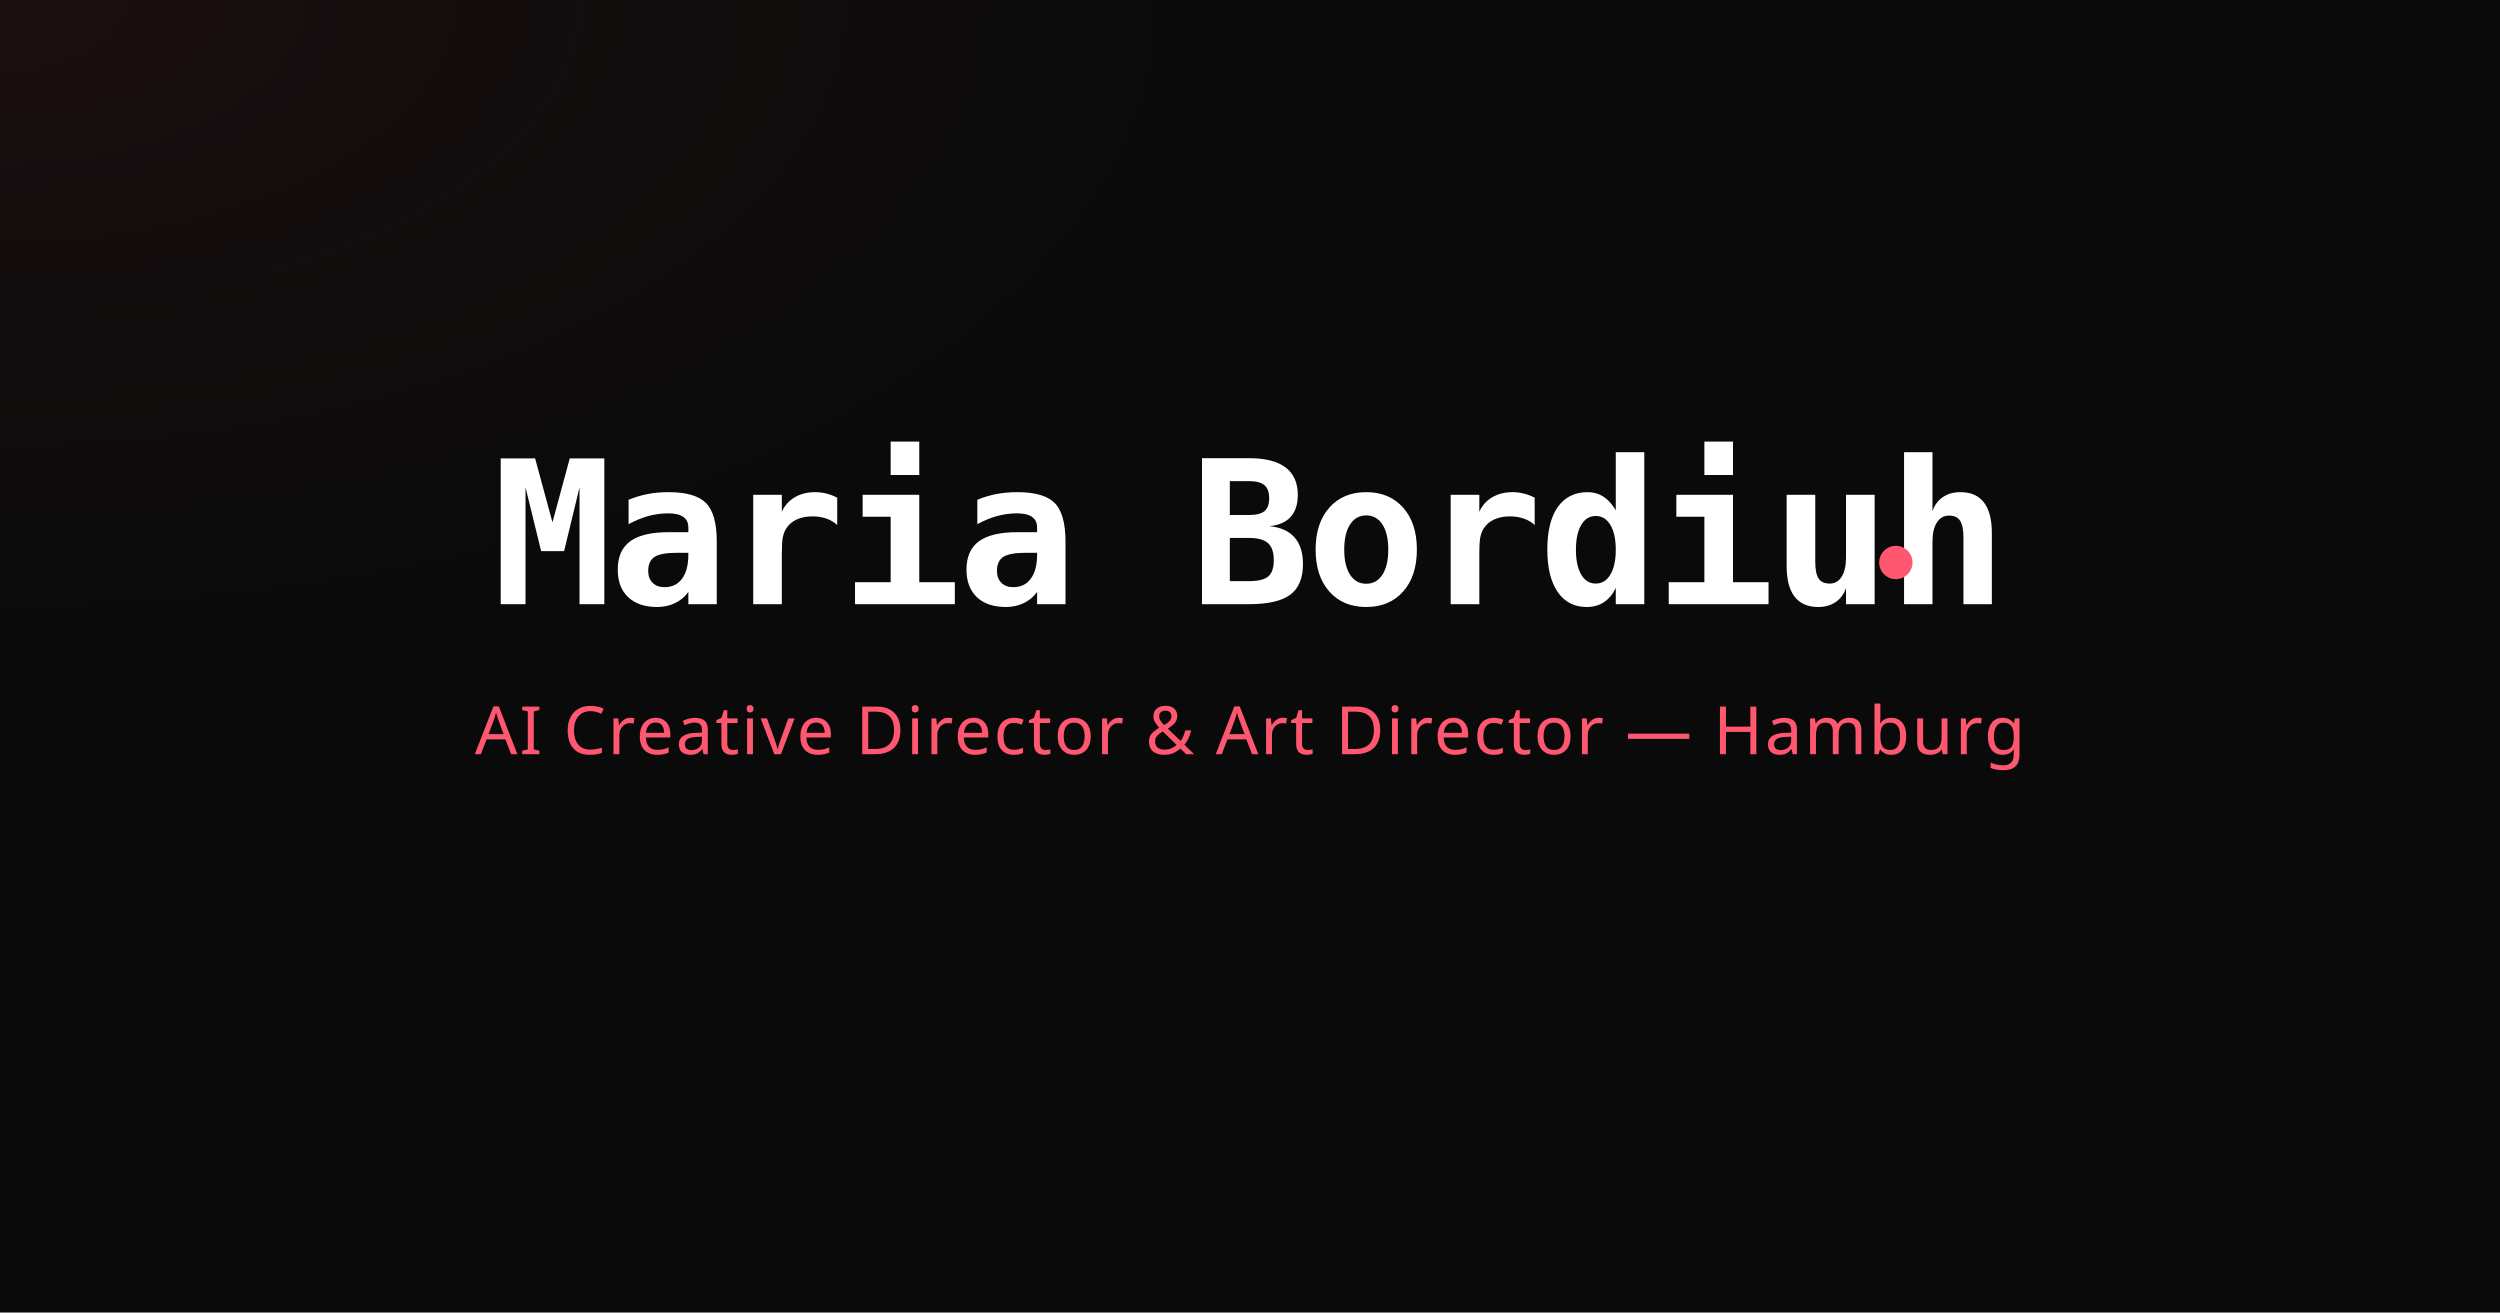
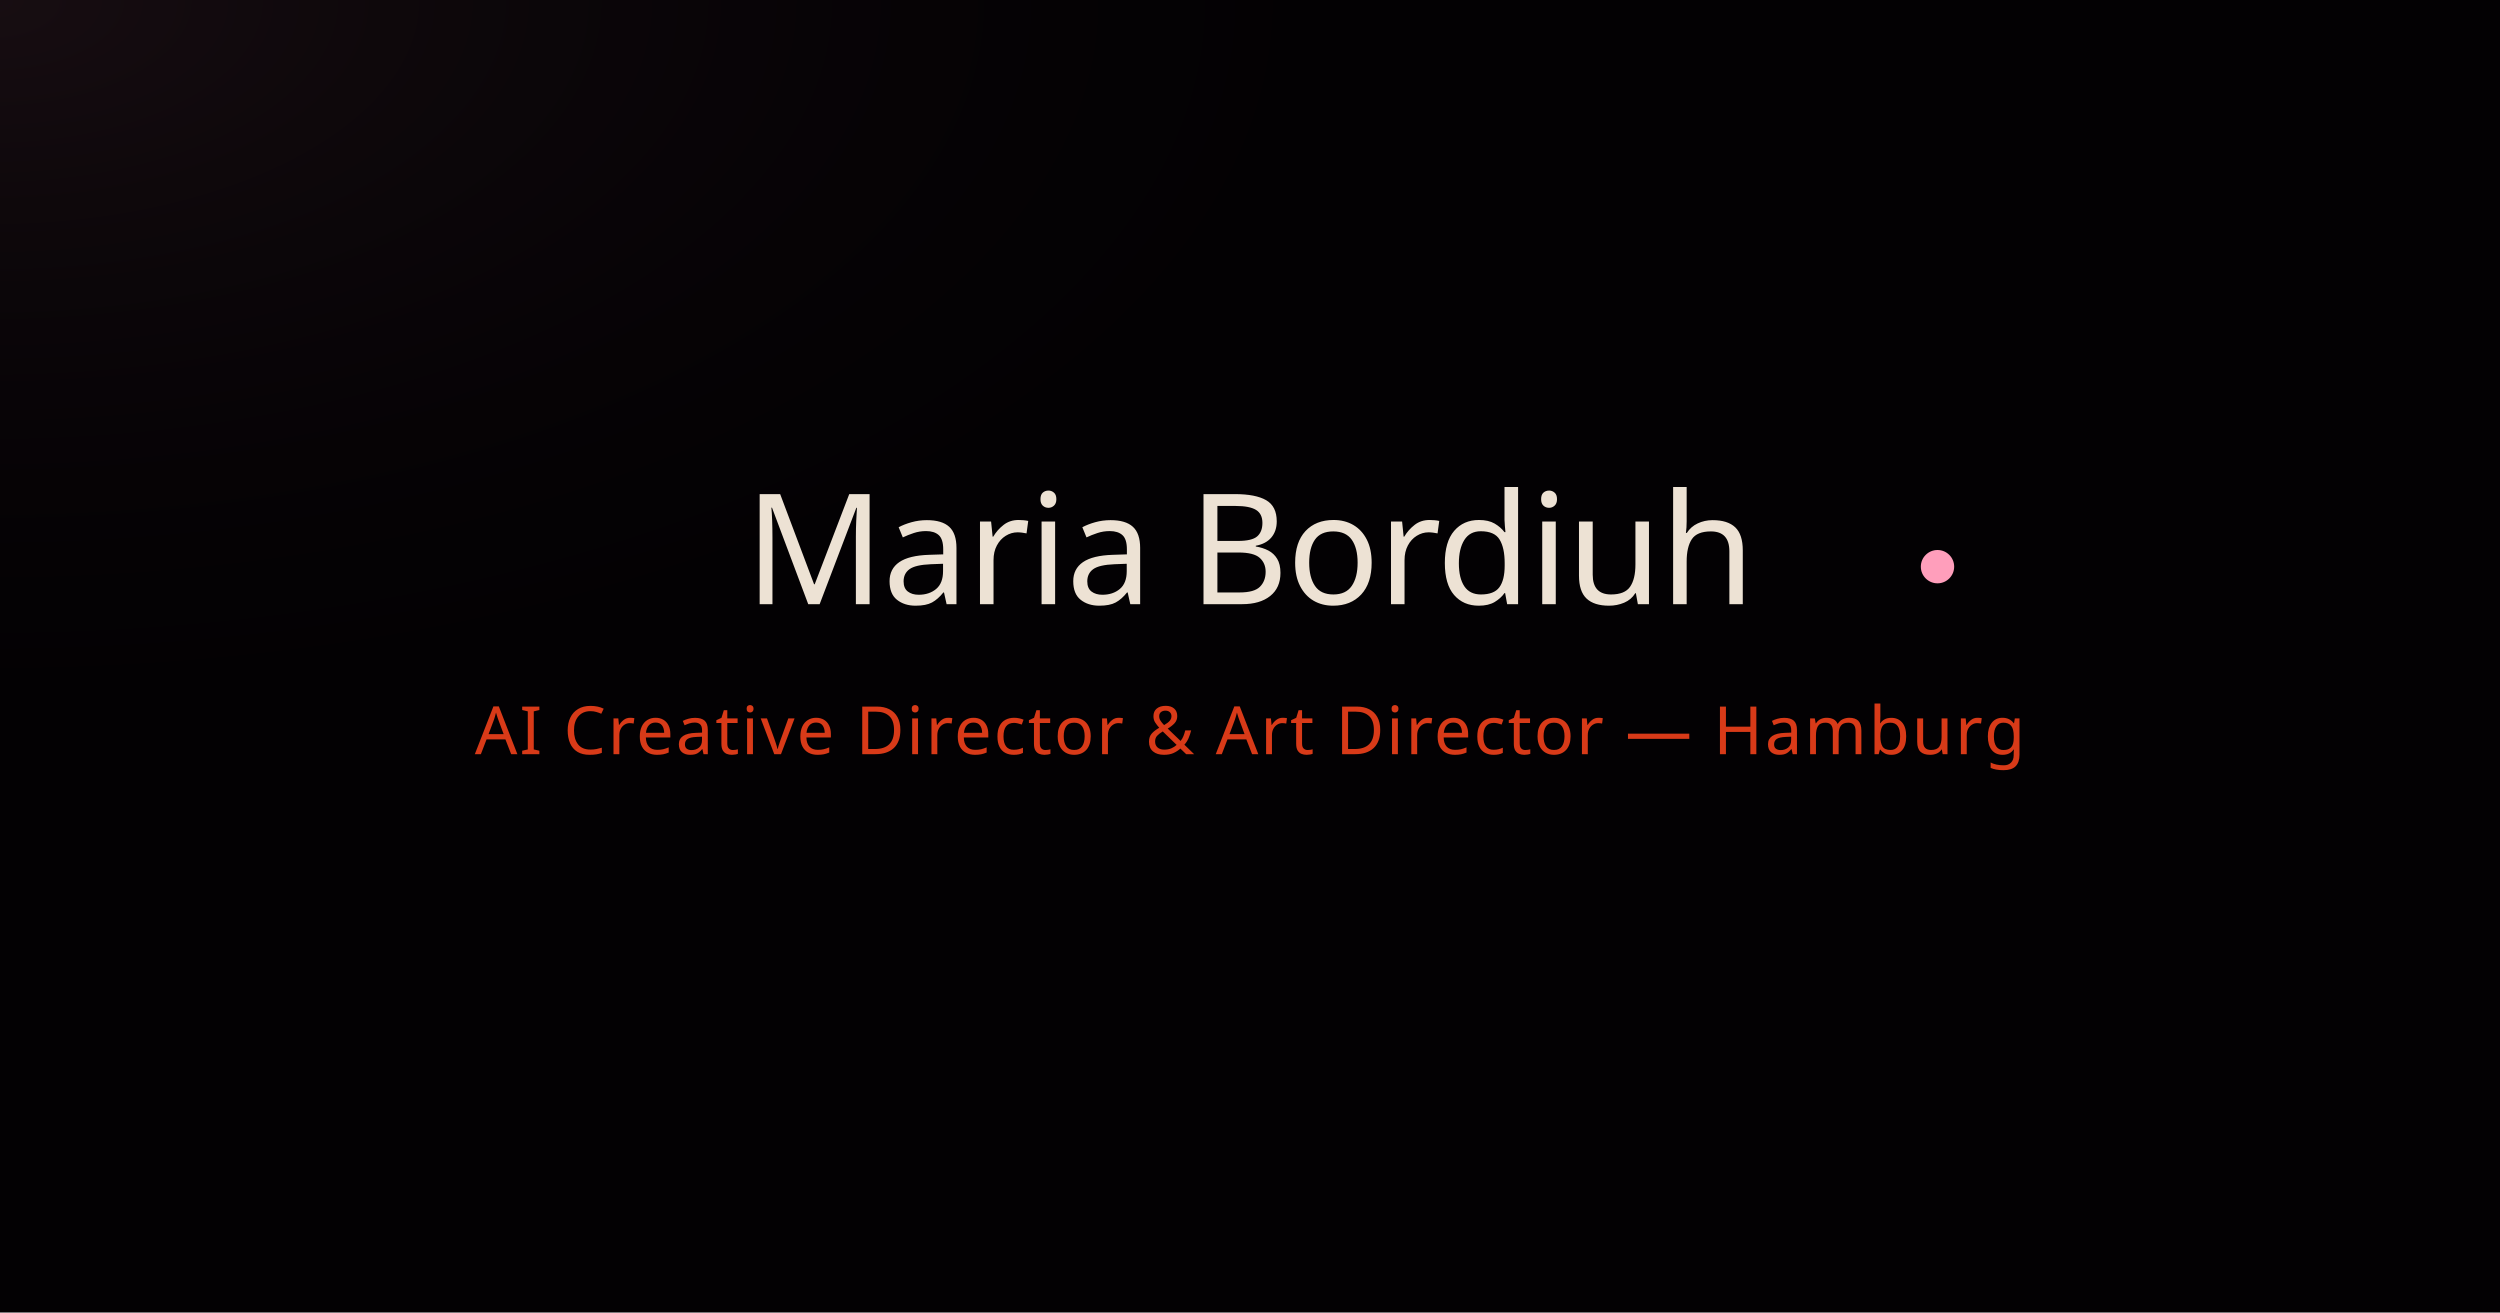
<svg xmlns="http://www.w3.org/2000/svg" width="1200" height="630" viewBox="0 0 1200 630">
-   <rect width="1200" height="630" fill="#0a0a0a" />
+   <rect width="1200" height="630" fill="#030103" />
  <radialGradient id="glow" cx="0%" cy="0%" r="60%">
-     <stop offset="0%" stop-color="#ff5770" stop-opacity="0.08" />
-     <stop offset="100%" stop-color="#0a0a0a" stop-opacity="0" />
+     <stop offset="0%" stop-color="#ff9ebb" stop-opacity="0.08" />
+     <stop offset="100%" stop-color="#030103" stop-opacity="0" />
  </radialGradient>
  <rect width="1200" height="630" fill="url(#glow)" />
-   <text x="600" y="290" font-family="'Space Mono', ui-monospace, monospace" font-size="96" font-weight="800" letter-spacing="-2" fill="#ffffff" text-anchor="middle" dominant-baseline="auto">Maria Bordiuh</text>
-   <circle cx="910" cy="270" r="8" fill="#ff5770" />
-   <text x="600" y="362" font-family="'Plus Jakarta Sans', ui-sans-serif, sans-serif" font-size="32" font-weight="400" letter-spacing="1" fill="#ff5770" text-anchor="middle" dominant-baseline="auto">AI Creative Director &amp; Art Director — Hamburg</text>
+   <text x="600" y="290" font-family="'Press Start 2P', 'Plus Jakarta Sans', ui-sans-serif, sans-serif" font-size="74" font-weight="400" letter-spacing="-1" fill="#ede2d4" text-anchor="middle" dominant-baseline="auto">Maria Bordiuh</text>
+   <circle cx="930" cy="272" r="8" fill="#ff9ebb" />
+   <text x="600" y="362" font-family="'Plus Jakarta Sans', ui-sans-serif, sans-serif" font-size="32" font-weight="400" letter-spacing="1" fill="#d83a18" text-anchor="middle" dominant-baseline="auto">AI Creative Director &amp; Art Director — Hamburg</text>
</svg>
